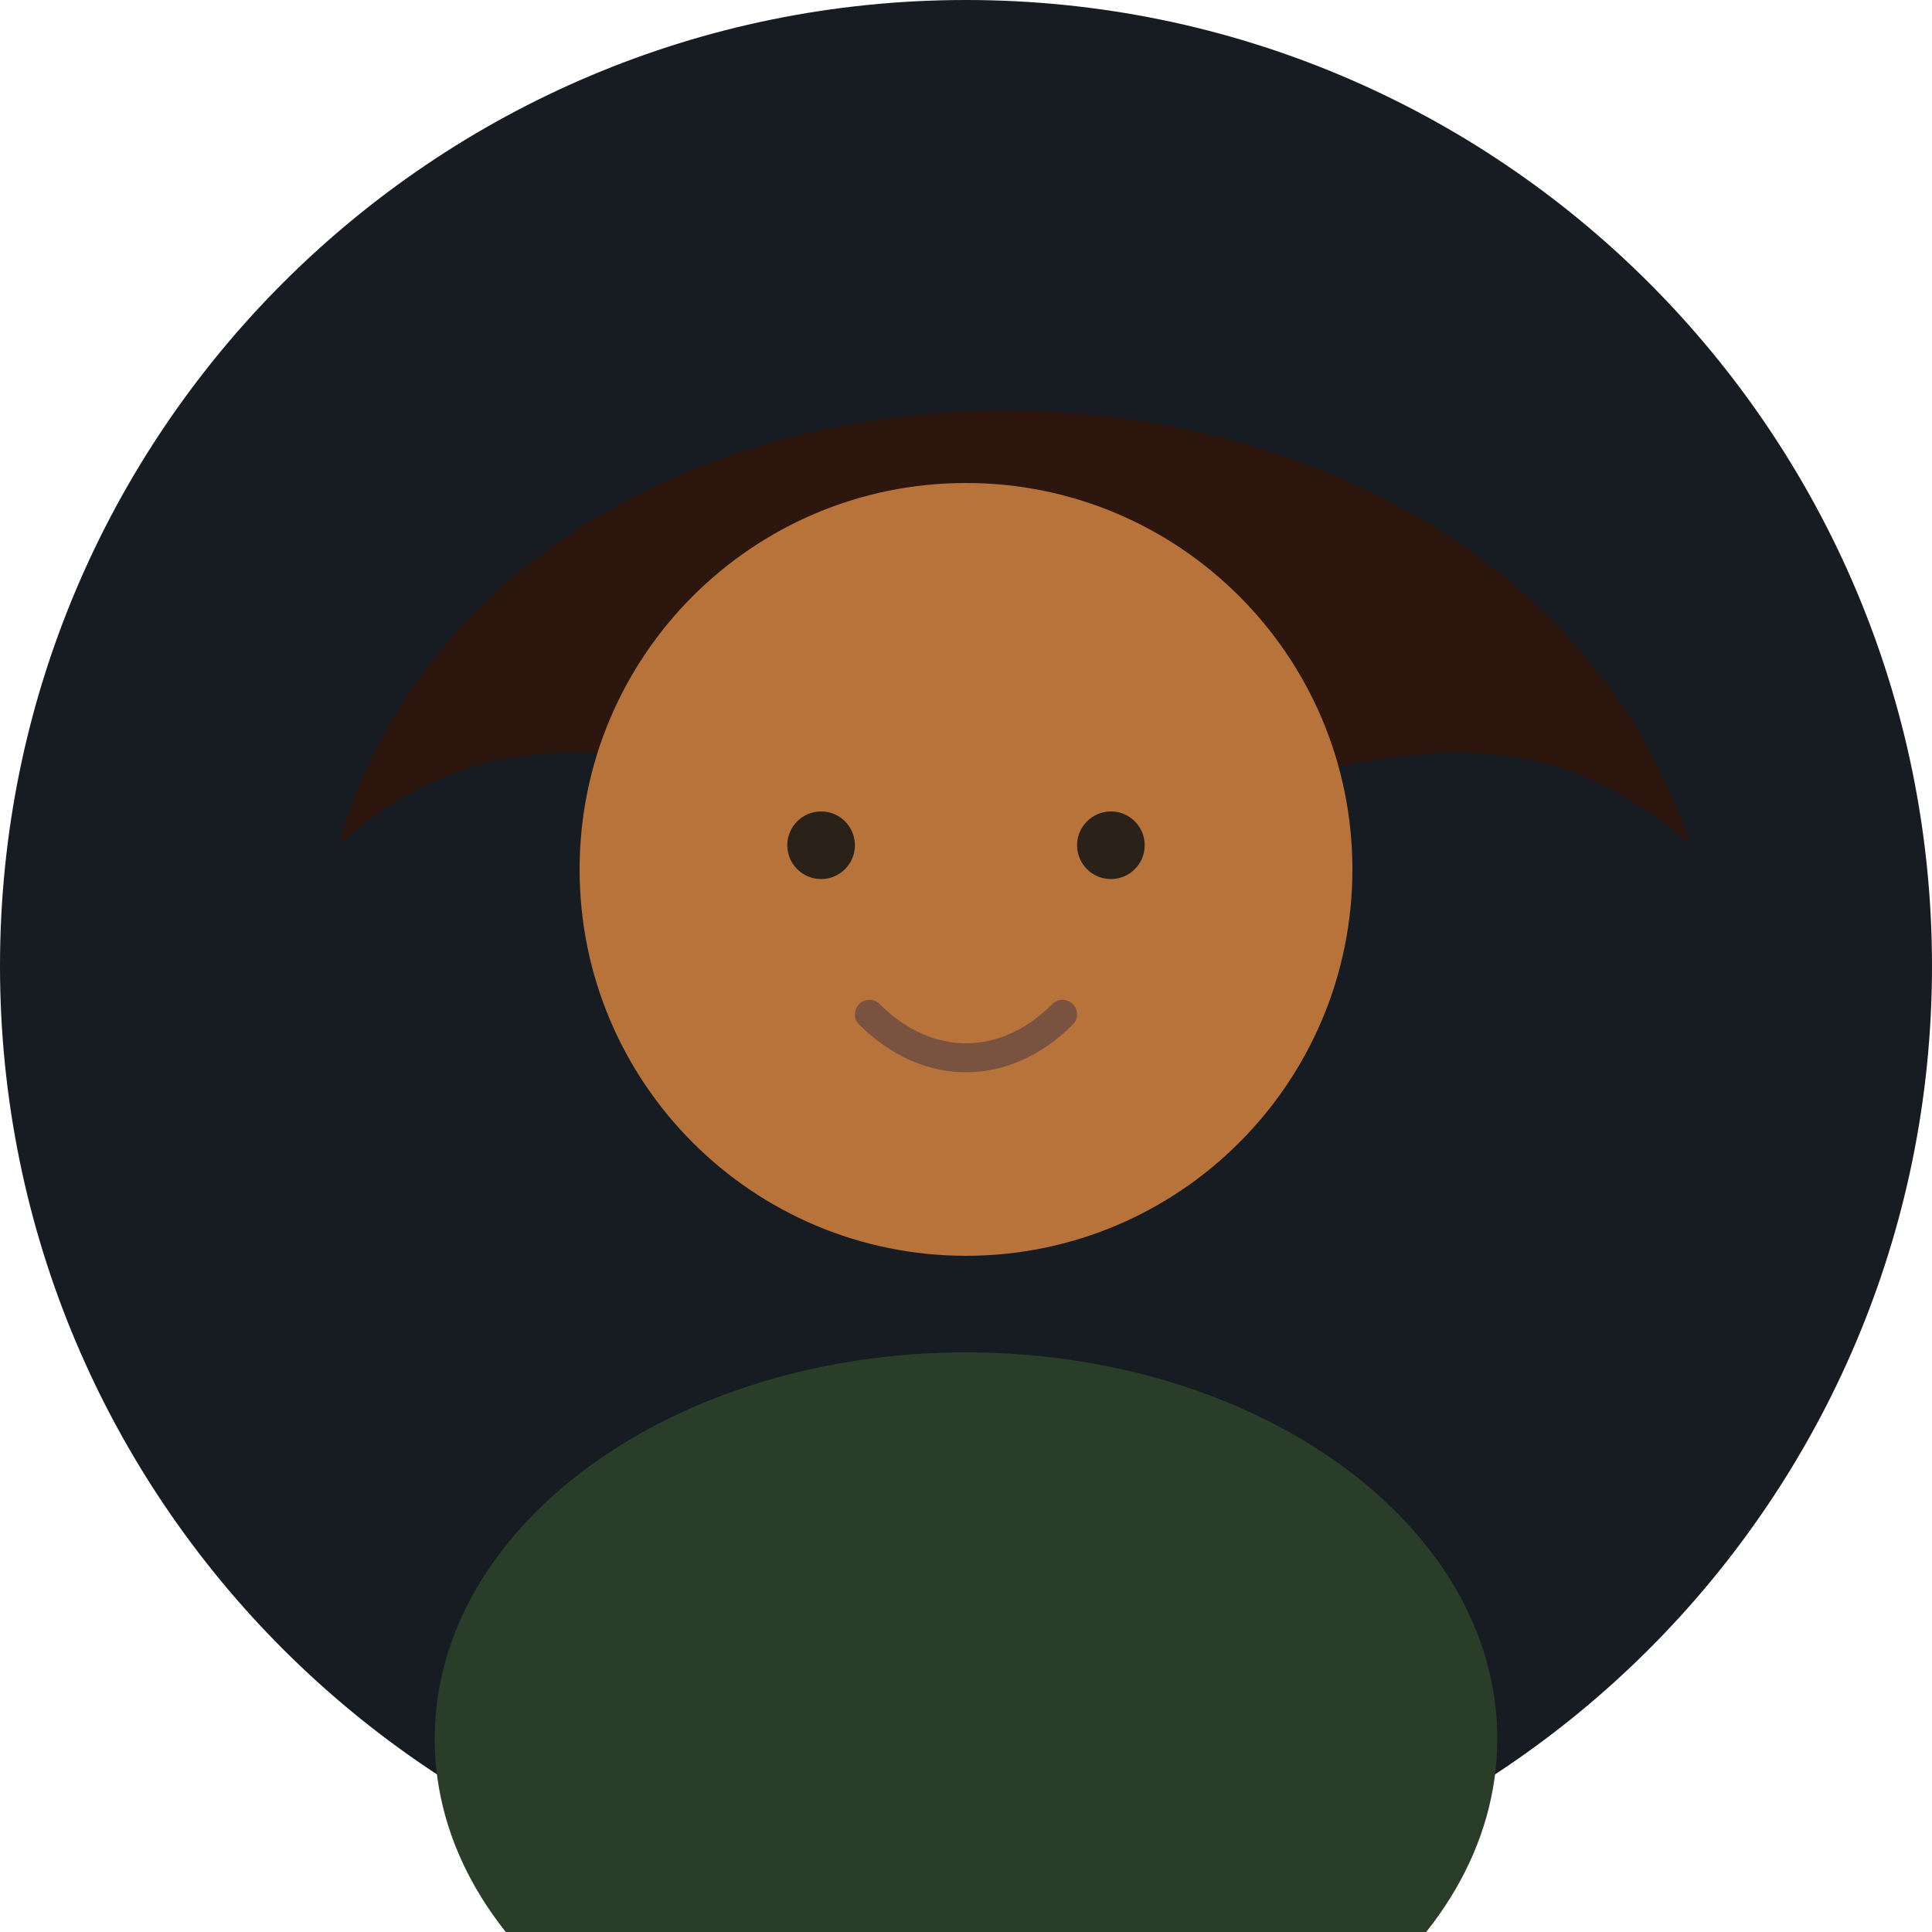
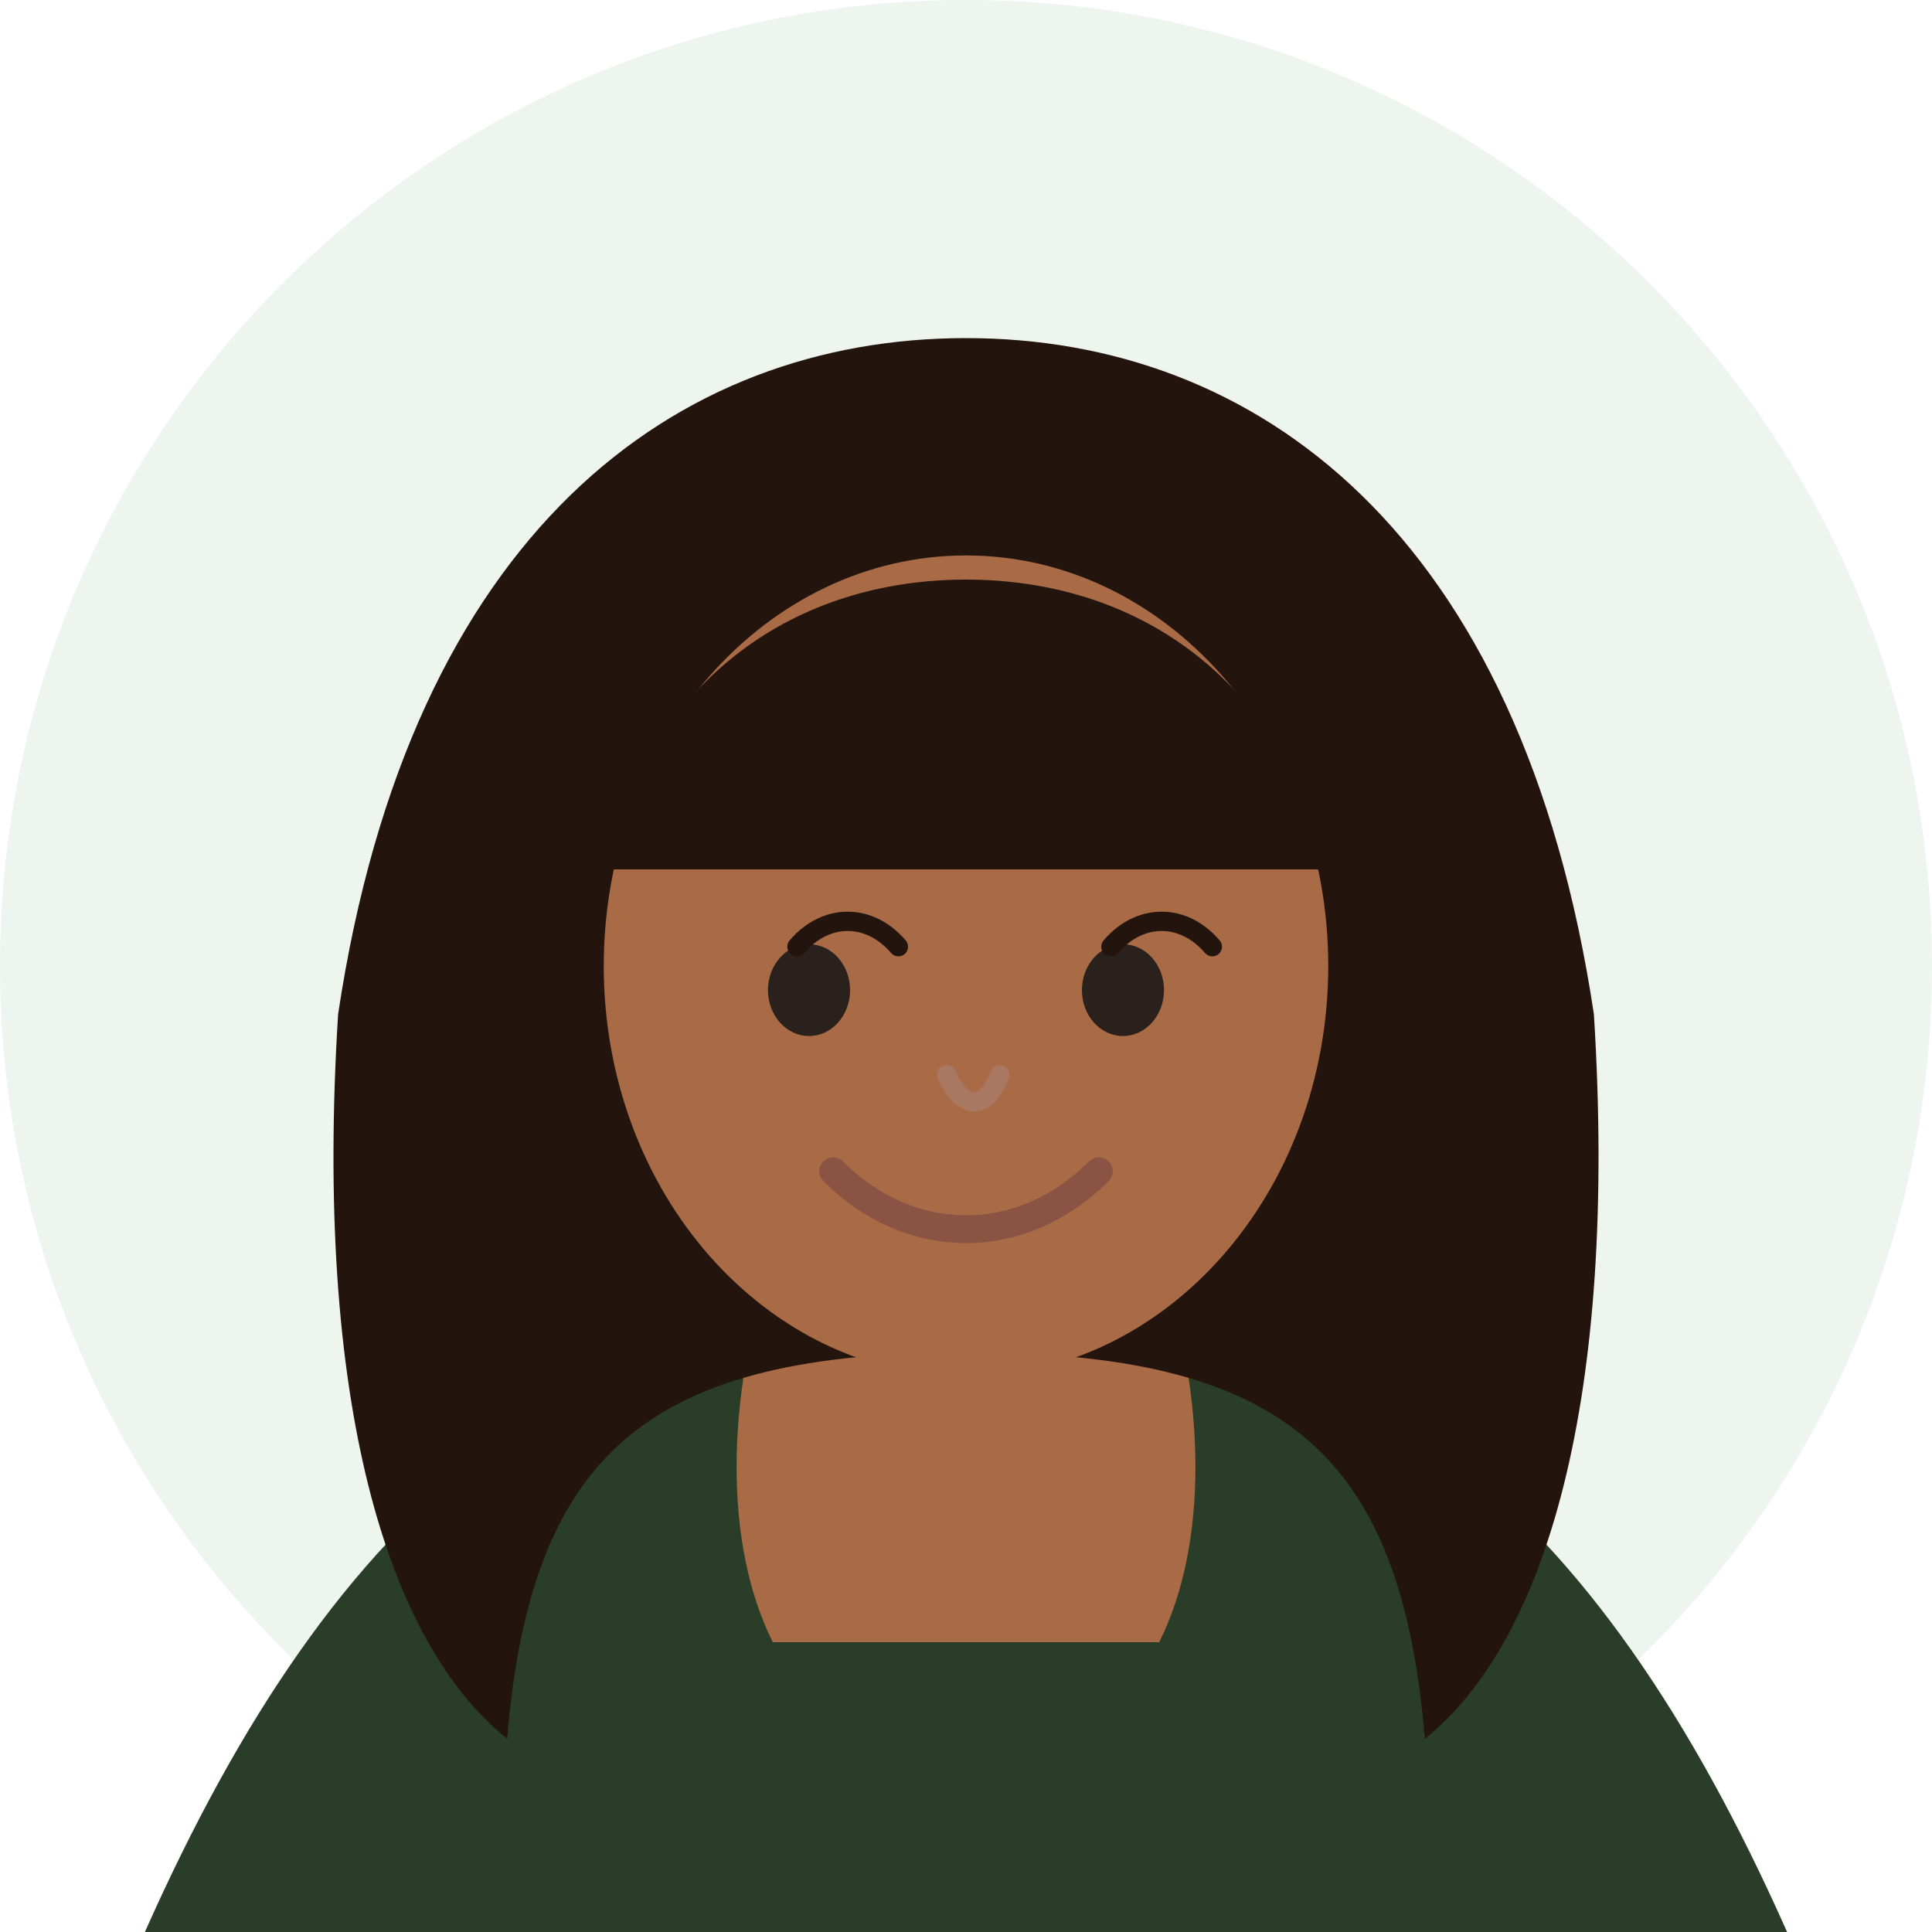
<svg xmlns="http://www.w3.org/2000/svg" viewBox="0 0 80 80">
-   <rect width="80" height="80" rx="40" fill="#171b22" />
-   <path d="M14 35c7-24 48-24 56 0-9-8-17-1-28-1s-19-7-28 1z" fill="#2c160e" />
-   <circle cx="40" cy="36" r="16" fill="#b8733a" />
-   <ellipse cx="40" cy="72" rx="22" ry="16" fill="#2a3d28" />
-   <circle cx="34" cy="35" r="1.4" fill="#2a2118" />
-   <circle cx="46" cy="35" r="1.4" fill="#2a2118" />
-   <path d="M36 42c2.4 2.4 5.6 2.4 8 0" fill="none" stroke="#7a5340" stroke-width="1.2" stroke-linecap="round" />
+   <circle cx="40" cy="40" r="40" fill="#eef4ee" />
+   <path d="M6 80c8-18 18-26 34-26s26 8 34 26" fill="#2a3d28" />
+   <path d="M32 52h16c2 6 2 12 0 16H32c-2-4-2-10 0-16z" fill="#a86b45" />
+   <path d="M14 42c3-20 14-28 26-28s23 8 26 28c1 16-2 26-7 30-1-12-6-16-19-16s-18 4-19 16c-5-4-8-14-7-30z" fill="#24140e" />
+   <path d="M22 30c5 7 12 9 18 9s13-2 18-9c-5 3-10 4-18 4s-13-1-18-4z" fill="#24140e" />
+   <ellipse cx="40" cy="40" rx="15" ry="17" fill="#a86b45" />
+   <path d="M25 36c2-8 8-12 15-12s13 4 15 12" fill="#24140e" />
+   <ellipse cx="33.5" cy="41" rx="1.7" ry="1.9" fill="#2a211c" />
+   <ellipse cx="46.5" cy="41" rx="1.7" ry="1.9" fill="#2a211c" />
+   <path d="M33 39.2c1.2-1.4 3-1.4 4.2 0" fill="none" stroke="#24140e" stroke-width="0.8" stroke-linecap="round" />
+   <path d="M46 39.2c1.2-1.4 3-1.4 4.2 0" fill="none" stroke="#24140e" stroke-width="0.8" stroke-linecap="round" />
+   <path d="M39.2 44.5c.6 1.4 1.6 1.6 2.2 0" fill="none" stroke="#a87862" stroke-width="0.8" stroke-linecap="round" />
+   <path d="M34.5 48.5c3.2 3.2 7.8 3.2 11 0" fill="none" stroke="#8a5344" stroke-width="1.15" stroke-linecap="round" />
</svg>
